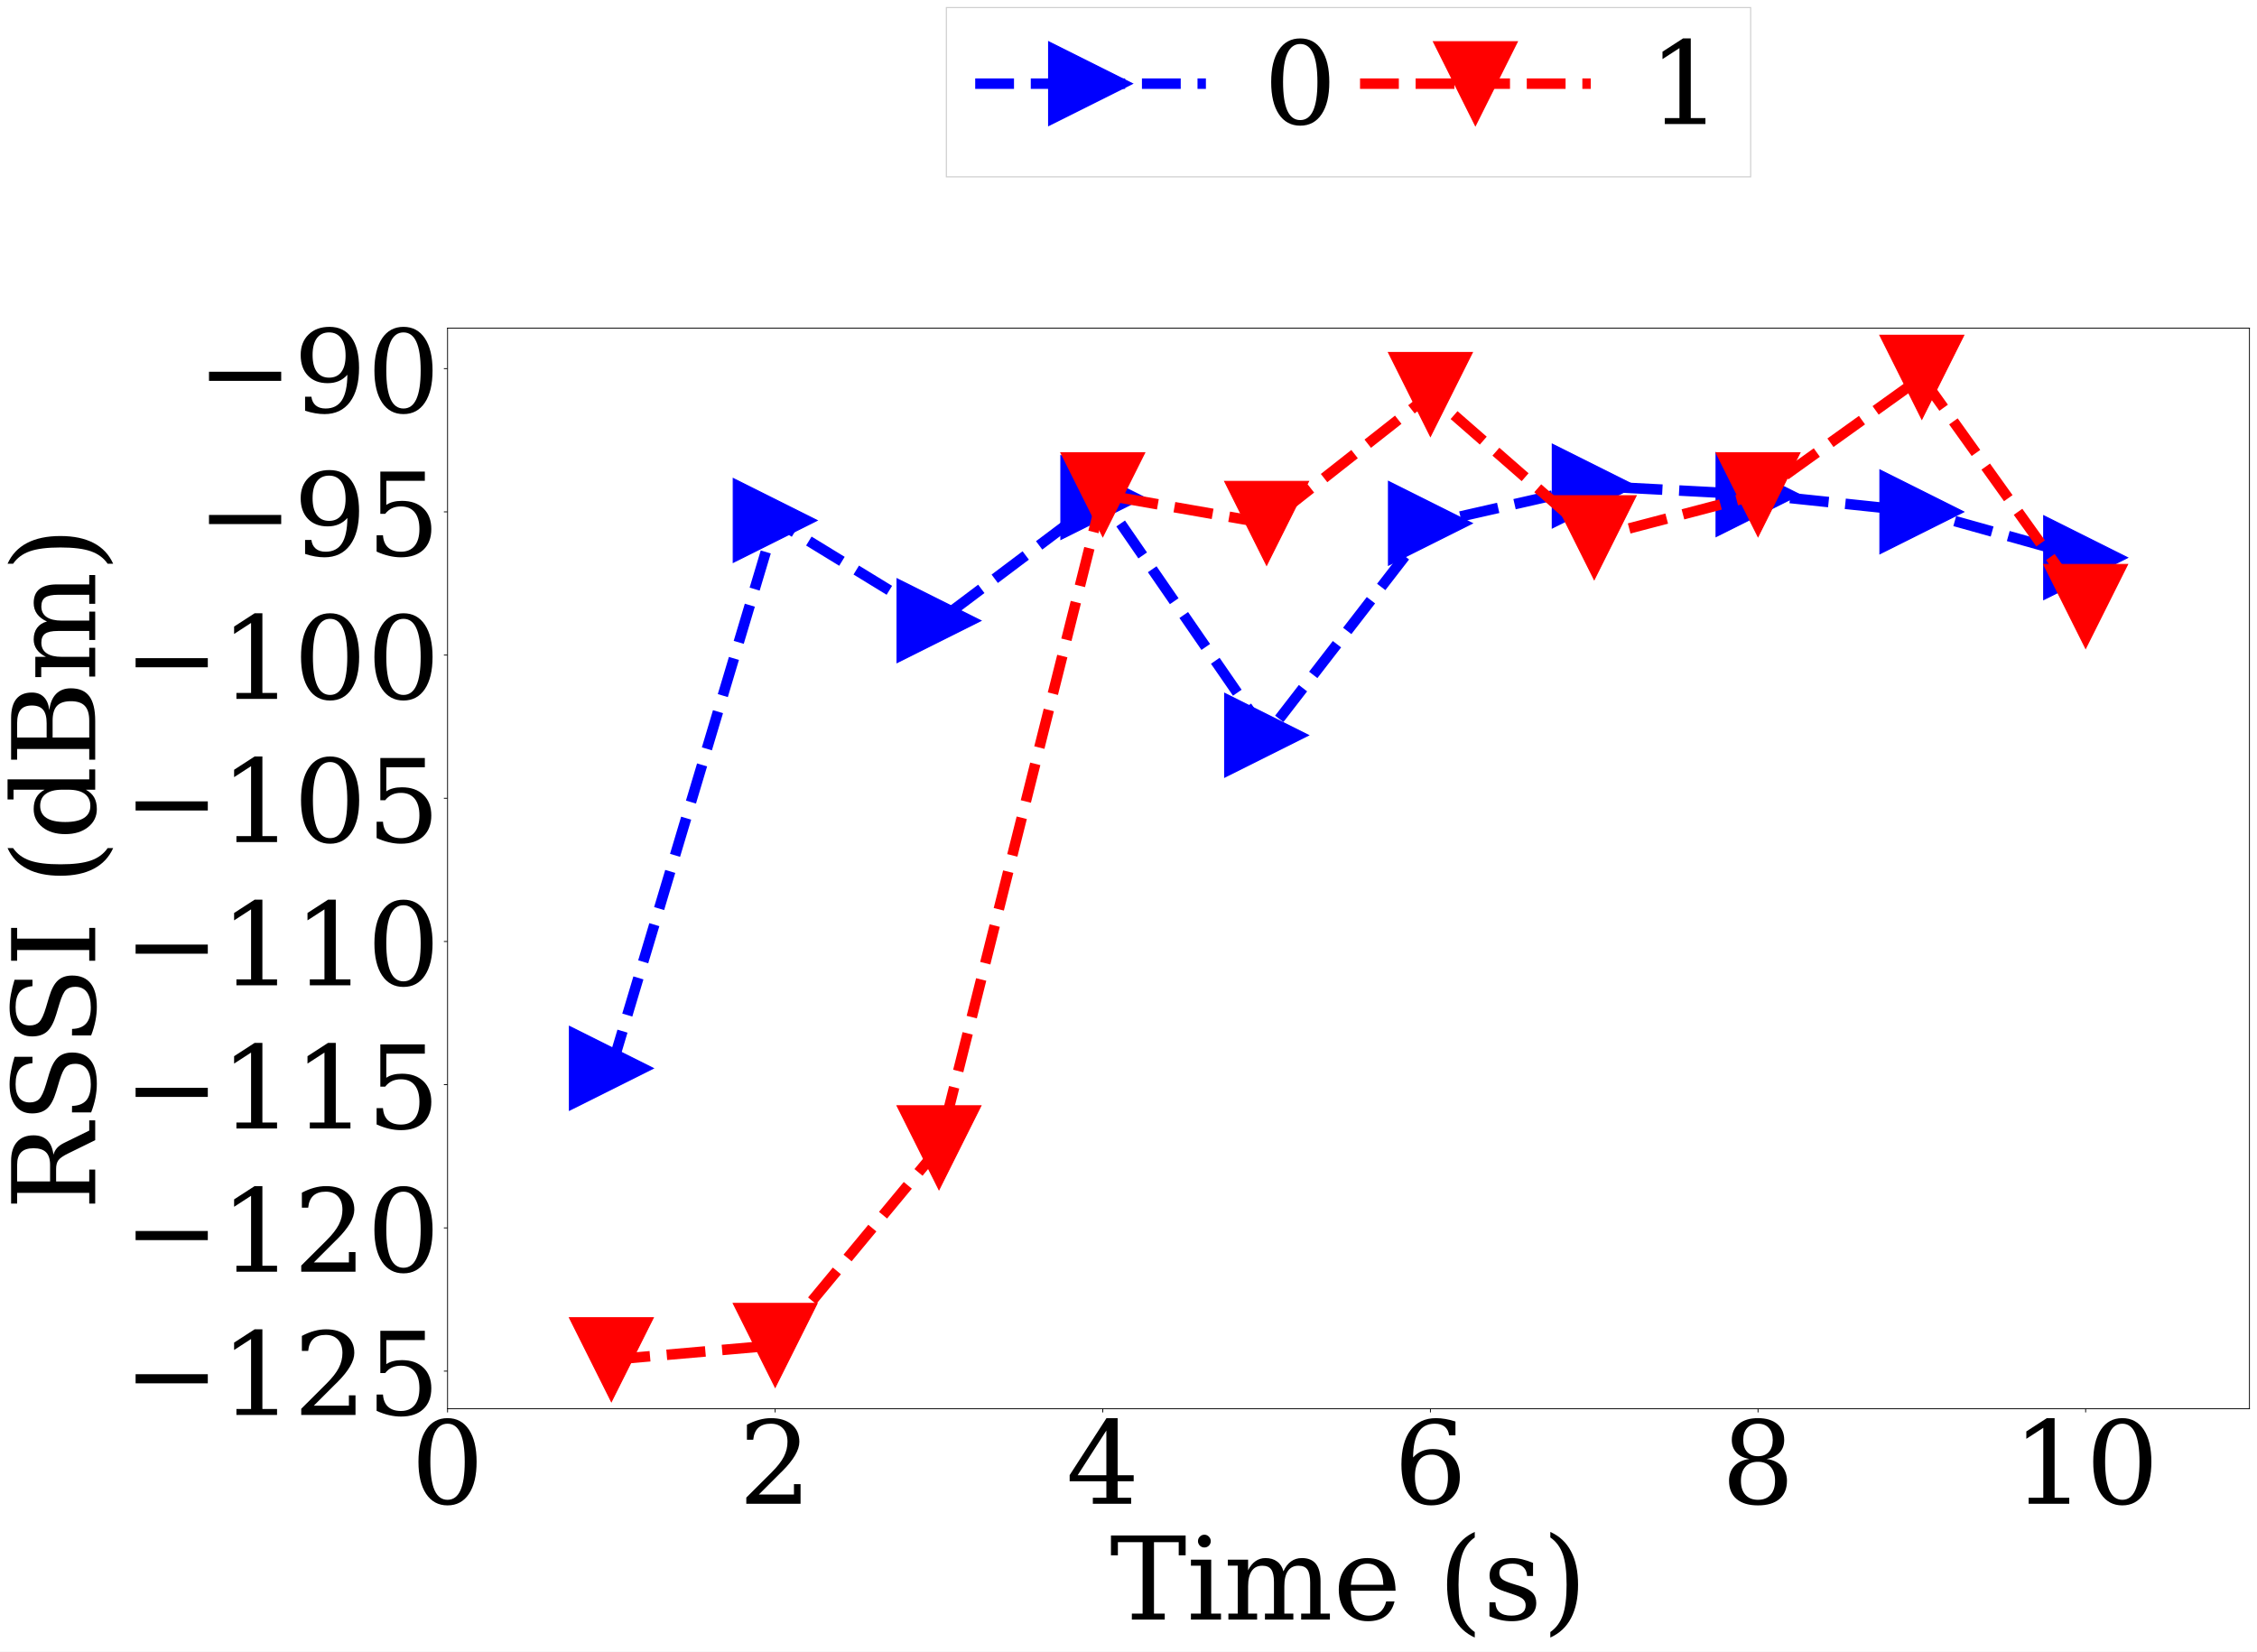
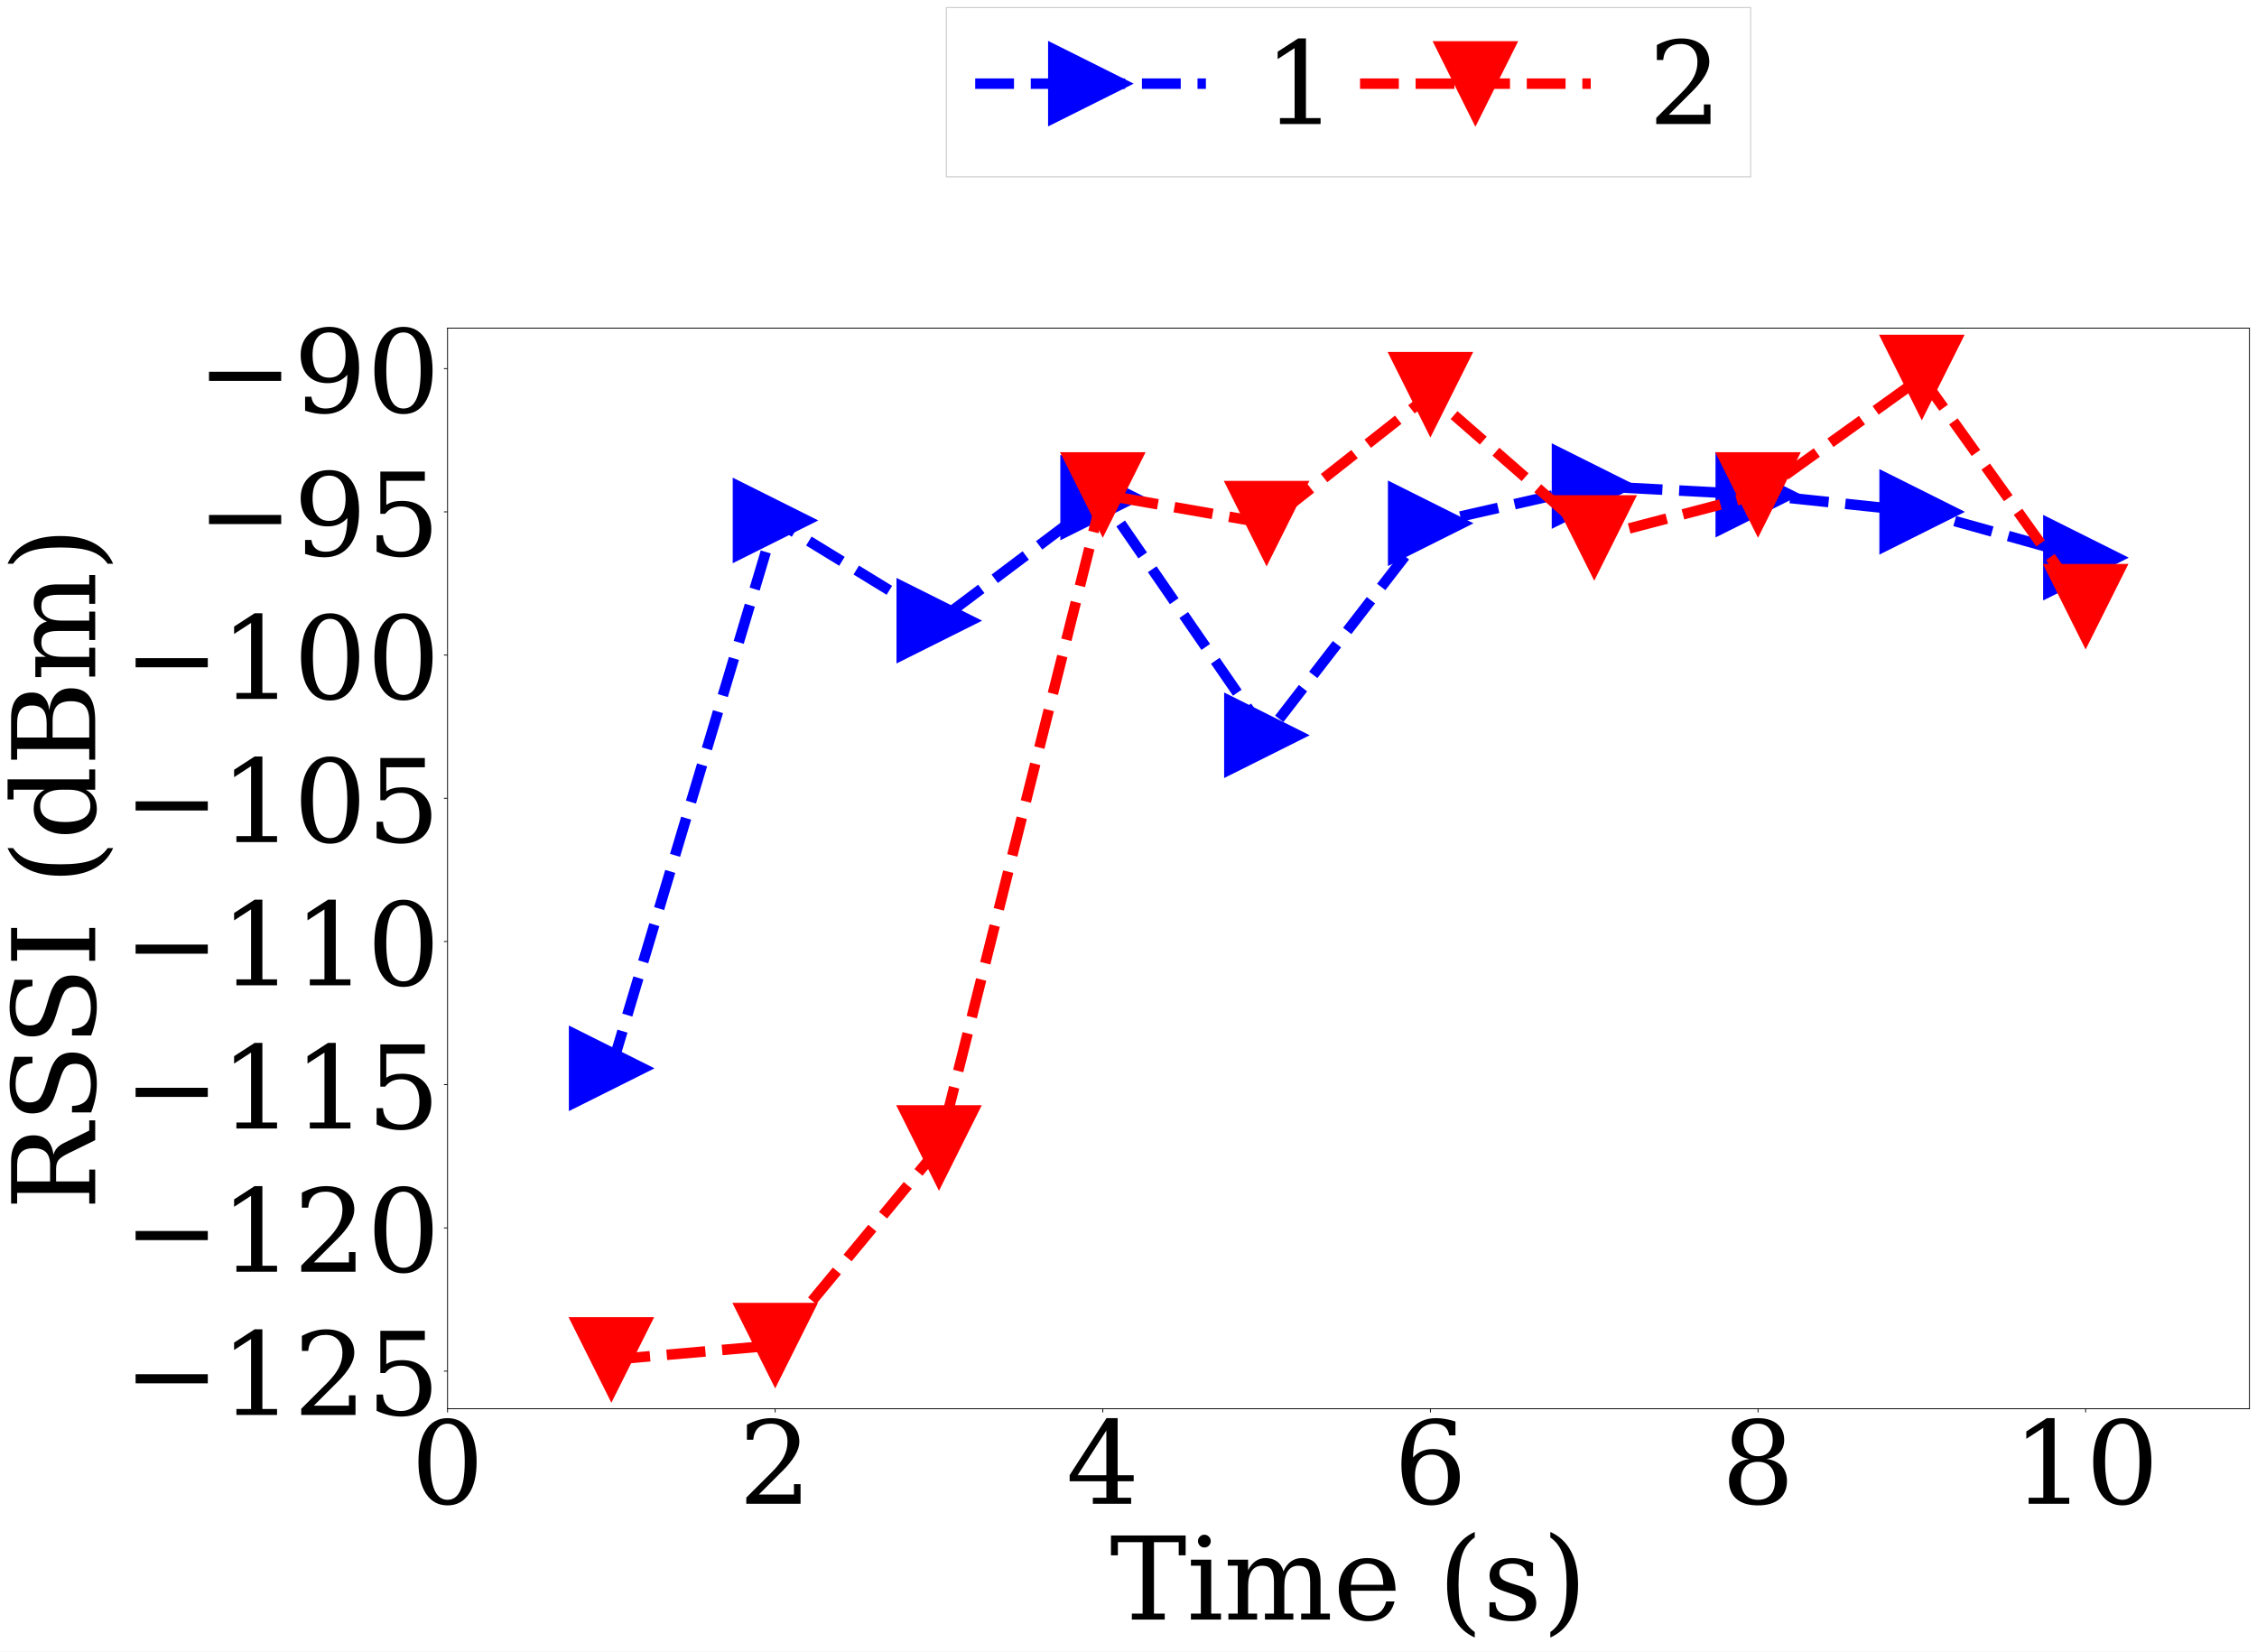
<svg xmlns="http://www.w3.org/2000/svg" xmlns:xlink="http://www.w3.org/1999/xlink" width="2152.303pt" height="1574.635pt" viewBox="0 0 2152.303 1574.635" version="1.1">
  <defs>
    <style type="text/css">*{stroke-linejoin: round; stroke-linecap: butt}</style>
  </defs>
  <g id="figure_1">
    <g id="patch_1">
      <path d="M 0 1574.635  L 2152.303 1574.635  L 2152.303 0  L 0 0  z " style="fill: #ffffff; stroke: #ffffff; stroke-linejoin: miter" />
    </g>
    <g id="axes_1">
      <g id="patch_2">
        <path d="M 426.798 1343.516  L 2145.103 1343.516  L 2145.103 312.912  L 426.798 312.912  z " style="fill: #ffffff" />
      </g>
      <g id="matplotlib.axis_1">
        <g id="xtick_1">
          <g id="line2d_1">
            <defs>
-               <path id="m35795f2fdb" d="M 0 0  L 0 3.5  " style="stroke: #000000; stroke-width: 0.8" />
+               <path id="md59428eef1" d="M 0 0  L 0 3.5  " style="stroke: #000000; stroke-width: 0.8" />
            </defs>
            <g>
-               <use xlink:href="#m35795f2fdb" x="426.798" y="1343.516" style="stroke: #000000; stroke-width: 0.8" />
+               <use xlink:href="#md59428eef1" x="426.798" y="1343.516" style="stroke: #000000; stroke-width: 0.8" />
            </g>
          </g>
          <g id="text_1">
            <g transform="translate(391.8047 1434.099) scale(1.1 -1.1)">
              <defs>
                <path id="DejaVuSerif-30" d="M 2034 219  Q 2513 219 2750 744  Q 2988 1269 2988 2328  Q 2988 3391 2750 3916  Q 2513 4441 2034 4441  Q 1556 4441 1318 3916  Q 1081 3391 1081 2328  Q 1081 1269 1318 744  Q 1556 219 2034 219  z M 2034 -91  Q 1275 -91 848 546  Q 422 1184 422 2328  Q 422 3475 848 4112  Q 1275 4750 2034 4750  Q 2797 4750 3222 4112  Q 3647 3475 3647 2328  Q 3647 1184 3222 546  Q 2797 -91 2034 -91  z " transform="scale(0.015625)" />
              </defs>
              <use xlink:href="#DejaVuSerif-30" />
            </g>
          </g>
        </g>
        <g id="xtick_2">
          <g id="line2d_2">
            <g>
-               <use xlink:href="#m35795f2fdb" x="739.218" y="1343.516" style="stroke: #000000; stroke-width: 0.8" />
+               <use xlink:href="#md59428eef1" x="739.218" y="1343.516" style="stroke: #000000; stroke-width: 0.8" />
            </g>
          </g>
          <g id="text_2">
            <g transform="translate(704.2238 1434.099) scale(1.1 -1.1)">
              <defs>
                <path id="DejaVuSerif-32" d="M 819 3553  L 469 3553  L 469 4384  Q 803 4563 1142 4656  Q 1481 4750 1806 4750  Q 2534 4750 2956 4397  Q 3378 4044 3378 3438  Q 3378 2753 2422 1800  Q 2347 1728 2309 1691  L 1131 513  L 3078 513  L 3078 1088  L 3444 1088  L 3444 0  L 434 0  L 434 341  L 1850 1753  Q 2319 2222 2519 2614  Q 2719 3006 2719 3438  Q 2719 3909 2473 4175  Q 2228 4441 1797 4441  Q 1350 4441 1106 4219  Q 863 3997 819 3553  z " transform="scale(0.015625)" />
              </defs>
              <use xlink:href="#DejaVuSerif-32" />
            </g>
          </g>
        </g>
        <g id="xtick_3">
          <g id="line2d_3">
            <g>
-               <use xlink:href="#m35795f2fdb" x="1051.637" y="1343.516" style="stroke: #000000; stroke-width: 0.8" />
+               <use xlink:href="#md59428eef1" x="1051.637" y="1343.516" style="stroke: #000000; stroke-width: 0.8" />
            </g>
          </g>
          <g id="text_3">
            <g transform="translate(1016.643 1434.099) scale(1.1 -1.1)">
              <defs>
                <path id="DejaVuSerif-34" d="M 2234 1581  L 2234 4063  L 641 1581  L 2234 1581  z M 3609 0  L 1484 0  L 1484 331  L 2234 331  L 2234 1247  L 197 1247  L 197 1588  L 2241 4750  L 2859 4750  L 2859 1581  L 3750 1581  L 3750 1247  L 2859 1247  L 2859 331  L 3609 331  L 3609 0  z " transform="scale(0.015625)" />
              </defs>
              <use xlink:href="#DejaVuSerif-34" />
            </g>
          </g>
        </g>
        <g id="xtick_4">
          <g id="line2d_4">
            <g>
-               <use xlink:href="#m35795f2fdb" x="1364.056" y="1343.516" style="stroke: #000000; stroke-width: 0.8" />
+               <use xlink:href="#md59428eef1" x="1364.056" y="1343.516" style="stroke: #000000; stroke-width: 0.8" />
            </g>
          </g>
          <g id="text_4">
            <g transform="translate(1329.062 1434.099) scale(1.1 -1.1)">
              <defs>
                <path id="DejaVuSerif-36" d="M 2094 219  Q 2534 219 2771 542  Q 3009 866 3009 1472  Q 3009 2078 2771 2401  Q 2534 2725 2094 2725  Q 1647 2725 1412 2412  Q 1178 2100 1178 1509  Q 1178 888 1415 553  Q 1653 219 2094 219  z M 1075 2569  Q 1288 2803 1556 2918  Q 1825 3034 2163 3034  Q 2859 3034 3264 2615  Q 3669 2197 3669 1472  Q 3669 763 3233 336  Q 2797 -91 2069 -91  Q 1278 -91 853 498  Q 428 1088 428 2181  Q 428 3406 931 4078  Q 1434 4750 2350 4750  Q 2597 4750 2869 4703  Q 3141 4656 3425 4563  L 3425 3794  L 3072 3794  Q 3034 4109 2831 4275  Q 2628 4441 2284 4441  Q 1678 4441 1381 3981  Q 1084 3522 1075 2569  z " transform="scale(0.015625)" />
              </defs>
              <use xlink:href="#DejaVuSerif-36" />
            </g>
          </g>
        </g>
        <g id="xtick_5">
          <g id="line2d_5">
            <g>
-               <use xlink:href="#m35795f2fdb" x="1676.475" y="1343.516" style="stroke: #000000; stroke-width: 0.8" />
+               <use xlink:href="#md59428eef1" x="1676.475" y="1343.516" style="stroke: #000000; stroke-width: 0.8" />
            </g>
          </g>
          <g id="text_5">
            <g transform="translate(1641.481 1434.099) scale(1.1 -1.1)">
              <defs>
                <path id="DejaVuSerif-38" d="M 2981 1275  Q 2981 1775 2732 2051  Q 2484 2328 2034 2328  Q 1584 2328 1336 2051  Q 1088 1775 1088 1275  Q 1088 772 1336 495  Q 1584 219 2034 219  Q 2484 219 2732 495  Q 2981 772 2981 1275  z M 2853 3541  Q 2853 3966 2637 4203  Q 2422 4441 2034 4441  Q 1650 4441 1433 4203  Q 1216 3966 1216 3541  Q 1216 3113 1433 2875  Q 1650 2638 2034 2638  Q 2422 2638 2637 2875  Q 2853 3113 2853 3541  z M 2516 2484  Q 3047 2413 3344 2092  Q 3641 1772 3641 1275  Q 3641 619 3225 264  Q 2809 -91 2034 -91  Q 1263 -91 845 264  Q 428 619 428 1275  Q 428 1772 725 2092  Q 1022 2413 1556 2484  Q 1084 2569 832 2842  Q 581 3116 581 3541  Q 581 4103 968 4426  Q 1356 4750 2034 4750  Q 2713 4750 3100 4426  Q 3488 4103 3488 3541  Q 3488 3116 3236 2842  Q 2984 2569 2516 2484  z " transform="scale(0.015625)" />
              </defs>
              <use xlink:href="#DejaVuSerif-38" />
            </g>
          </g>
        </g>
        <g id="xtick_6">
          <g id="line2d_6">
            <g>
-               <use xlink:href="#m35795f2fdb" x="1988.894" y="1343.516" style="stroke: #000000; stroke-width: 0.8" />
+               <use xlink:href="#md59428eef1" x="1988.894" y="1343.516" style="stroke: #000000; stroke-width: 0.8" />
            </g>
          </g>
          <g id="text_6">
            <g transform="translate(1918.906 1434.099) scale(1.1 -1.1)">
              <defs>
                <path id="DejaVuSerif-31" d="M 909 0  L 909 331  L 1722 331  L 1722 4213  L 781 3603  L 781 4013  L 1919 4750  L 2350 4750  L 2350 331  L 3163 331  L 3163 0  L 909 0  z " transform="scale(0.015625)" />
              </defs>
              <use xlink:href="#DejaVuSerif-31" />
              <use xlink:href="#DejaVuSerif-30" x="63.623" />
            </g>
          </g>
        </g>
        <g id="text_7">
          <g transform="translate(1058.345 1544.559) scale(1.1 -1.1)">
            <defs>
              <path id="DejaVuSerif-54" d="M 1222 0  L 1222 331  L 1819 331  L 1819 4294  L 447 4294  L 447 3566  L 63 3566  L 63 4666  L 4206 4666  L 4206 3566  L 3822 3566  L 3822 4294  L 2450 4294  L 2450 331  L 3047 331  L 3047 0  L 1222 0  z " transform="scale(0.015625)" />
              <path id="DejaVuSerif-69" d="M 622 4353  Q 622 4497 726 4603  Q 831 4709 978 4709  Q 1122 4709 1226 4603  Q 1331 4497 1331 4353  Q 1331 4206 1228 4103  Q 1125 4000 978 4000  Q 831 4000 726 4103  Q 622 4206 622 4353  z M 1356 331  L 1900 331  L 1900 0  L 231 0  L 231 331  L 781 331  L 781 2988  L 231 2988  L 231 3322  L 1356 3322  L 1356 331  z " transform="scale(0.015625)" />
              <path id="DejaVuSerif-6d" d="M 3316 2675  Q 3481 3041 3739 3227  Q 3997 3413 4341 3413  Q 4863 3413 5119 3089  Q 5375 2766 5375 2113  L 5375 331  L 5894 331  L 5894 0  L 4300 0  L 4300 331  L 4800 331  L 4800 2047  Q 4800 2556 4650 2772  Q 4500 2988 4153 2988  Q 3769 2988 3567 2697  Q 3366 2406 3366 1850  L 3366 331  L 3866 331  L 3866 0  L 2291 0  L 2291 331  L 2791 331  L 2791 2069  Q 2791 2566 2641 2777  Q 2491 2988 2144 2988  Q 1759 2988 1557 2697  Q 1356 2406 1356 1850  L 1356 331  L 1856 331  L 1856 0  L 263 0  L 263 331  L 781 331  L 781 2994  L 231 2994  L 231 3322  L 1356 3322  L 1356 2731  Q 1516 3063 1762 3238  Q 2009 3413 2322 3413  Q 2709 3413 2968 3220  Q 3228 3028 3316 2675  z " transform="scale(0.015625)" />
              <path id="DejaVuSerif-65" d="M 3469 1600  L 991 1600  L 991 1575  Q 991 903 1244 561  Q 1497 219 1991 219  Q 2369 219 2611 417  Q 2853 616 2950 1006  L 3413 1006  Q 3275 459 2904 184  Q 2534 -91 1931 -91  Q 1203 -91 761 389  Q 319 869 319 1663  Q 319 2450 753 2931  Q 1188 3413 1894 3413  Q 2647 3413 3050 2948  Q 3453 2484 3469 1600  z M 2791 1931  Q 2772 2513 2545 2808  Q 2319 3103 1894 3103  Q 1497 3103 1269 2806  Q 1041 2509 991 1931  L 2791 1931  z " transform="scale(0.015625)" />
              <path id="DejaVuSerif-20" transform="scale(0.015625)" />
              <path id="DejaVuSerif-28" d="M 2041 -997  Q 1281 -656 893 83  Q 506 822 506 1931  Q 506 3044 893 3783  Q 1281 4522 2041 4863  L 2041 4556  Q 1559 4225 1350 3623  Q 1141 3022 1141 1931  Q 1141 844 1350 242  Q 1559 -359 2041 -691  L 2041 -997  z " transform="scale(0.015625)" />
              <path id="DejaVuSerif-73" d="M 359 184  L 359 959  L 691 959  Q 703 588 923 403  Q 1144 219 1575 219  Q 1963 219 2166 364  Q 2369 509 2369 788  Q 2369 1006 2220 1140  Q 2072 1275 1594 1428  L 1178 1569  Q 750 1706 558 1912  Q 366 2119 366 2438  Q 366 2894 700 3153  Q 1034 3413 1625 3413  Q 1888 3413 2178 3344  Q 2469 3275 2778 3144  L 2778 2419  L 2447 2419  Q 2434 2741 2221 2922  Q 2009 3103 1644 3103  Q 1281 3103 1095 2975  Q 909 2847 909 2591  Q 909 2381 1050 2254  Q 1191 2128 1613 1997  L 2069 1856  Q 2541 1709 2748 1489  Q 2956 1269 2956 922  Q 2956 450 2595 179  Q 2234 -91 1600 -91  Q 1278 -91 972 -22  Q 666 47 359 184  z " transform="scale(0.015625)" />
              <path id="DejaVuSerif-29" d="M 453 -997  L 453 -691  Q 934 -359 1145 242  Q 1356 844 1356 1931  Q 1356 3022 1145 3623  Q 934 4225 453 4556  L 453 4863  Q 1216 4522 1603 3783  Q 1991 3044 1991 1931  Q 1991 822 1603 83  Q 1216 -656 453 -997  z " transform="scale(0.015625)" />
            </defs>
            <use xlink:href="#DejaVuSerif-54" />
            <use xlink:href="#DejaVuSerif-69" x="66.699" />
            <use xlink:href="#DejaVuSerif-6d" x="98.682" />
            <use xlink:href="#DejaVuSerif-65" x="193.506" />
            <use xlink:href="#DejaVuSerif-20" x="252.686" />
            <use xlink:href="#DejaVuSerif-28" x="284.473" />
            <use xlink:href="#DejaVuSerif-73" x="323.486" />
            <use xlink:href="#DejaVuSerif-29" x="374.805" />
          </g>
        </g>
      </g>
      <g id="matplotlib.axis_2">
        <g id="ytick_1">
          <g id="line2d_7">
            <defs>
-               <path id="ma8a414be12" d="M 0 0  L -3.5 0  " style="stroke: #000000; stroke-width: 0.8" />
+               <path id="m82bb8cc151" d="M 0 0  L -3.5 0  " style="stroke: #000000; stroke-width: 0.8" />
            </defs>
            <g>
-               <use xlink:href="#ma8a414be12" x="426.798" y="1307.597" style="stroke: #000000; stroke-width: 0.8" />
+               <use xlink:href="#m82bb8cc151" x="426.798" y="1307.597" style="stroke: #000000; stroke-width: 0.8" />
            </g>
          </g>
          <g id="text_8">
            <g transform="translate(117.6594 1349.388) scale(1.1 -1.1)">
              <defs>
                <path id="DejaVuSerif-2212" d="M 678 2259  L 4684 2259  L 4684 1753  L 678 1753  L 678 2259  z " transform="scale(0.015625)" />
                <path id="DejaVuSerif-35" d="M 3219 4666  L 3219 4153  L 1081 4153  L 1081 2816  Q 1244 2928 1461 2984  Q 1678 3041 1947 3041  Q 2703 3041 3140 2622  Q 3578 2203 3578 1478  Q 3578 738 3136 323  Q 2694 -91 1894 -91  Q 1572 -91 1234 -12  Q 897 66 544 225  L 544 1131  L 897 1131  Q 925 688 1179 453  Q 1434 219 1894 219  Q 2388 219 2653 544  Q 2919 869 2919 1478  Q 2919 2084 2655 2407  Q 2391 2731 1894 2731  Q 1613 2731 1398 2631  Q 1184 2531 1019 2322  L 750 2322  L 750 4666  L 3219 4666  z " transform="scale(0.015625)" />
              </defs>
              <use xlink:href="#DejaVuSerif-2212" />
              <use xlink:href="#DejaVuSerif-31" x="83.789" />
              <use xlink:href="#DejaVuSerif-32" x="147.412" />
              <use xlink:href="#DejaVuSerif-35" x="211.035" />
            </g>
          </g>
        </g>
        <g id="ytick_2">
          <g id="line2d_8">
            <g>
-               <use xlink:href="#ma8a414be12" x="426.798" y="1171.021" style="stroke: #000000; stroke-width: 0.8" />
+               <use xlink:href="#m82bb8cc151" x="426.798" y="1171.021" style="stroke: #000000; stroke-width: 0.8" />
            </g>
          </g>
          <g id="text_9">
            <g transform="translate(117.6594 1212.812) scale(1.1 -1.1)">
              <use xlink:href="#DejaVuSerif-2212" />
              <use xlink:href="#DejaVuSerif-31" x="83.789" />
              <use xlink:href="#DejaVuSerif-32" x="147.412" />
              <use xlink:href="#DejaVuSerif-30" x="211.035" />
            </g>
          </g>
        </g>
        <g id="ytick_3">
          <g id="line2d_9">
            <g>
-               <use xlink:href="#ma8a414be12" x="426.798" y="1034.444" style="stroke: #000000; stroke-width: 0.8" />
+               <use xlink:href="#m82bb8cc151" x="426.798" y="1034.444" style="stroke: #000000; stroke-width: 0.8" />
            </g>
          </g>
          <g id="text_10">
            <g transform="translate(117.6594 1076.236) scale(1.1 -1.1)">
              <use xlink:href="#DejaVuSerif-2212" />
              <use xlink:href="#DejaVuSerif-31" x="83.789" />
              <use xlink:href="#DejaVuSerif-31" x="147.412" />
              <use xlink:href="#DejaVuSerif-35" x="211.035" />
            </g>
          </g>
        </g>
        <g id="ytick_4">
          <g id="line2d_10">
            <g>
-               <use xlink:href="#ma8a414be12" x="426.798" y="897.868" style="stroke: #000000; stroke-width: 0.8" />
+               <use xlink:href="#m82bb8cc151" x="426.798" y="897.868" style="stroke: #000000; stroke-width: 0.8" />
            </g>
          </g>
          <g id="text_11">
            <g transform="translate(117.6594 939.6593) scale(1.1 -1.1)">
              <use xlink:href="#DejaVuSerif-2212" />
              <use xlink:href="#DejaVuSerif-31" x="83.789" />
              <use xlink:href="#DejaVuSerif-31" x="147.412" />
              <use xlink:href="#DejaVuSerif-30" x="211.035" />
            </g>
          </g>
        </g>
        <g id="ytick_5">
          <g id="line2d_11">
            <g>
-               <use xlink:href="#ma8a414be12" x="426.798" y="761.292" style="stroke: #000000; stroke-width: 0.8" />
+               <use xlink:href="#m82bb8cc151" x="426.798" y="761.292" style="stroke: #000000; stroke-width: 0.8" />
            </g>
          </g>
          <g id="text_12">
            <g transform="translate(117.6594 803.083) scale(1.1 -1.1)">
              <use xlink:href="#DejaVuSerif-2212" />
              <use xlink:href="#DejaVuSerif-31" x="83.789" />
              <use xlink:href="#DejaVuSerif-30" x="147.412" />
              <use xlink:href="#DejaVuSerif-35" x="211.035" />
            </g>
          </g>
        </g>
        <g id="ytick_6">
          <g id="line2d_12">
            <g>
-               <use xlink:href="#ma8a414be12" x="426.798" y="624.715" style="stroke: #000000; stroke-width: 0.8" />
+               <use xlink:href="#m82bb8cc151" x="426.798" y="624.715" style="stroke: #000000; stroke-width: 0.8" />
            </g>
          </g>
          <g id="text_13">
            <g transform="translate(117.6594 666.5067) scale(1.1 -1.1)">
              <use xlink:href="#DejaVuSerif-2212" />
              <use xlink:href="#DejaVuSerif-31" x="83.789" />
              <use xlink:href="#DejaVuSerif-30" x="147.412" />
              <use xlink:href="#DejaVuSerif-30" x="211.035" />
            </g>
          </g>
        </g>
        <g id="ytick_7">
          <g id="line2d_13">
            <g>
-               <use xlink:href="#ma8a414be12" x="426.798" y="488.139" style="stroke: #000000; stroke-width: 0.8" />
+               <use xlink:href="#m82bb8cc151" x="426.798" y="488.139" style="stroke: #000000; stroke-width: 0.8" />
            </g>
          </g>
          <g id="text_14">
            <g transform="translate(187.6469 529.9304) scale(1.1 -1.1)">
              <defs>
                <path id="DejaVuSerif-39" d="M 2994 2091  Q 2784 1856 2512 1740  Q 2241 1625 1900 1625  Q 1206 1625 804 2044  Q 403 2463 403 3188  Q 403 3897 839 4323  Q 1275 4750 2003 4750  Q 2794 4750 3217 4161  Q 3641 3572 3641 2478  Q 3641 1253 3137 581  Q 2634 -91 1722 -91  Q 1475 -91 1203 -44  Q 931 3 647 97  L 647 872  L 997 872  Q 1038 556 1241 387  Q 1444 219 1784 219  Q 2391 219 2687 676  Q 2984 1134 2994 2091  z M 1978 4441  Q 1534 4441 1298 4117  Q 1063 3794 1063 3188  Q 1063 2581 1298 2256  Q 1534 1931 1978 1931  Q 2422 1931 2658 2245  Q 2894 2559 2894 3150  Q 2894 3772 2656 4106  Q 2419 4441 1978 4441  z " transform="scale(0.015625)" />
              </defs>
              <use xlink:href="#DejaVuSerif-2212" />
              <use xlink:href="#DejaVuSerif-39" x="83.789" />
              <use xlink:href="#DejaVuSerif-35" x="147.412" />
            </g>
          </g>
        </g>
        <g id="ytick_8">
          <g id="line2d_14">
            <g>
-               <use xlink:href="#ma8a414be12" x="426.798" y="351.563" style="stroke: #000000; stroke-width: 0.8" />
+               <use xlink:href="#m82bb8cc151" x="426.798" y="351.563" style="stroke: #000000; stroke-width: 0.8" />
            </g>
          </g>
          <g id="text_15">
            <g transform="translate(187.6469 393.3542) scale(1.1 -1.1)">
              <use xlink:href="#DejaVuSerif-2212" />
              <use xlink:href="#DejaVuSerif-39" x="83.789" />
              <use xlink:href="#DejaVuSerif-30" x="147.412" />
            </g>
          </g>
        </g>
        <g id="text_16">
          <g transform="translate(90.78281 1153.917) rotate(-90) scale(1.1 -1.1)">
            <defs>
              <path id="DejaVuSerif-52" d="M 3066 2316  Q 3284 2256 3442 2114  Q 3600 1972 3725 1716  L 4403 331  L 4972 331  L 4972 0  L 3872 0  L 3144 1484  Q 2934 1916 2759 2042  Q 2584 2169 2278 2169  L 1581 2169  L 1581 331  L 2241 331  L 2241 0  L 353 0  L 353 331  L 947 331  L 947 4331  L 353 4331  L 353 4666  L 2719 4666  Q 3400 4666 3770 4341  Q 4141 4016 4141 3419  Q 4141 2938 3870 2661  Q 3600 2384 3066 2316  z M 1581 2503  L 2503 2503  Q 2975 2503 3200 2726  Q 3425 2950 3425 3419  Q 3425 3888 3200 4109  Q 2975 4331 2503 4331  L 1581 4331  L 1581 2503  z " transform="scale(0.015625)" />
              <path id="DejaVuSerif-53" d="M 594 225  L 594 1288  L 953 1284  Q 969 753 1261 498  Q 1553 244 2150 244  Q 2706 244 2998 464  Q 3291 684 3291 1106  Q 3291 1444 3114 1625  Q 2938 1806 2369 1978  L 1753 2163  Q 1084 2366 811 2669  Q 538 2972 538 3500  Q 538 4094 959 4422  Q 1381 4750 2144 4750  Q 2469 4750 2856 4679  Q 3244 4609 3681 4475  L 3681 3481  L 3328 3481  Q 3275 3975 2998 4195  Q 2722 4416 2156 4416  Q 1663 4416 1405 4214  Q 1147 4013 1147 3628  Q 1147 3294 1340 3103  Q 1534 2913 2163 2725  L 2741 2553  Q 3375 2363 3645 2067  Q 3916 1772 3916 1275  Q 3916 597 3481 253  Q 3047 -91 2188 -91  Q 1803 -91 1404 -12  Q 1006 66 594 225  z " transform="scale(0.015625)" />
              <path id="DejaVuSerif-49" d="M 1581 331  L 2175 331  L 2175 0  L 353 0  L 353 331  L 947 331  L 947 4331  L 353 4331  L 353 4666  L 2175 4666  L 2175 4331  L 1581 4331  L 1581 331  z " transform="scale(0.015625)" />
              <path id="DejaVuSerif-64" d="M 3359 331  L 3909 331  L 3909 0  L 2784 0  L 2784 519  Q 2616 206 2355 57  Q 2094 -91 1709 -91  Q 1097 -91 708 395  Q 319 881 319 1663  Q 319 2444 706 2928  Q 1094 3413 1709 3413  Q 2094 3413 2355 3264  Q 2616 3116 2784 2803  L 2784 4531  L 2241 4531  L 2241 4863  L 3359 4863  L 3359 331  z M 2784 1497  L 2784 1825  Q 2784 2422 2554 2737  Q 2325 3053 1888 3053  Q 1444 3053 1217 2703  Q 991 2353 991 1663  Q 991 975 1217 622  Q 1444 269 1888 269  Q 2325 269 2554 583  Q 2784 897 2784 1497  z " transform="scale(0.015625)" />
              <path id="DejaVuSerif-42" d="M 1581 331  L 2516 331  Q 3078 331 3337 575  Q 3597 819 3597 1350  Q 3597 1878 3339 2120  Q 3081 2363 2516 2363  L 1581 2363  L 1581 331  z M 1581 2694  L 2375 2694  Q 2888 2694 3123 2891  Q 3359 3088 3359 3513  Q 3359 3941 3123 4136  Q 2888 4331 2375 4331  L 1581 4331  L 1581 2694  z M 353 0  L 353 331  L 947 331  L 947 4331  L 353 4331  L 353 4666  L 2656 4666  Q 3363 4666 3720 4377  Q 4078 4088 4078 3513  Q 4078 3097 3829 2850  Q 3581 2603 3103 2547  Q 3697 2472 4005 2167  Q 4313 1863 4313 1350  Q 4313 656 3875 328  Q 3438 0 2509 0  L 353 0  z " transform="scale(0.015625)" />
            </defs>
            <use xlink:href="#DejaVuSerif-52" />
            <use xlink:href="#DejaVuSerif-53" x="75.293" />
            <use xlink:href="#DejaVuSerif-53" x="142.049" />
            <use xlink:href="#DejaVuSerif-49" x="210.555" />
            <use xlink:href="#DejaVuSerif-20" x="250.057" />
            <use xlink:href="#DejaVuSerif-28" x="281.844" />
            <use xlink:href="#DejaVuSerif-64" x="320.857" />
            <use xlink:href="#DejaVuSerif-42" x="384.871" />
            <use xlink:href="#DejaVuSerif-6d" x="458.357" />
            <use xlink:href="#DejaVuSerif-29" x="553.182" />
          </g>
        </g>
      </g>
      <g id="line2d_15">
-         <path d="M 583.008 1018.836  L 739.218 496.334  L 895.427 591.937  L 1051.637 474.481  L 1207.846 701.198  L 1364.056 499.065  L 1520.265 463.555  L 1676.475 471.75  L 1832.684 488.139  L 1988.894 531.843  " clip-path="url(#pb37ebb04ab)" style="fill: none; stroke-dasharray: 37,16; stroke-dashoffset: 0; stroke: #0000ff; stroke-width: 10" />
+         <path d="M 583.008 1018.836  L 739.218 496.334  L 895.427 591.937  L 1051.637 474.481  L 1207.846 701.198  L 1364.056 499.065  L 1520.265 463.555  L 1676.475 471.75  L 1832.684 488.139  L 1988.894 531.843  " clip-path="url(#pde3460ca62)" style="fill: none; stroke-dasharray: 37,16; stroke-dashoffset: 0; stroke: #0000ff; stroke-width: 10" />
        <defs>
-           <path id="m907094212f" d="M 40 0  L -40 -40  L -40 40  z " style="stroke: #0000ff; stroke-linejoin: miter" />
+           <path id="m237491a362" d="M 40 0  L -40 -40  L -40 40  z " style="stroke: #0000ff; stroke-linejoin: miter" />
        </defs>
-         <g clip-path="url(#pb37ebb04ab)">
-           <use xlink:href="#m907094212f" x="583.008" y="1018.836" style="fill: #0000ff; stroke: #0000ff; stroke-linejoin: miter" />
-           <use xlink:href="#m907094212f" x="739.218" y="496.334" style="fill: #0000ff; stroke: #0000ff; stroke-linejoin: miter" />
-           <use xlink:href="#m907094212f" x="895.427" y="591.937" style="fill: #0000ff; stroke: #0000ff; stroke-linejoin: miter" />
-           <use xlink:href="#m907094212f" x="1051.637" y="474.481" style="fill: #0000ff; stroke: #0000ff; stroke-linejoin: miter" />
-           <use xlink:href="#m907094212f" x="1207.846" y="701.198" style="fill: #0000ff; stroke: #0000ff; stroke-linejoin: miter" />
-           <use xlink:href="#m907094212f" x="1364.056" y="499.065" style="fill: #0000ff; stroke: #0000ff; stroke-linejoin: miter" />
-           <use xlink:href="#m907094212f" x="1520.265" y="463.555" style="fill: #0000ff; stroke: #0000ff; stroke-linejoin: miter" />
-           <use xlink:href="#m907094212f" x="1676.475" y="471.75" style="fill: #0000ff; stroke: #0000ff; stroke-linejoin: miter" />
-           <use xlink:href="#m907094212f" x="1832.684" y="488.139" style="fill: #0000ff; stroke: #0000ff; stroke-linejoin: miter" />
-           <use xlink:href="#m907094212f" x="1988.894" y="531.843" style="fill: #0000ff; stroke: #0000ff; stroke-linejoin: miter" />
+         <g clip-path="url(#pde3460ca62)">
+           <use xlink:href="#m237491a362" x="583.008" y="1018.836" style="fill: #0000ff; stroke: #0000ff; stroke-linejoin: miter" />
+           <use xlink:href="#m237491a362" x="739.218" y="496.334" style="fill: #0000ff; stroke: #0000ff; stroke-linejoin: miter" />
+           <use xlink:href="#m237491a362" x="895.427" y="591.937" style="fill: #0000ff; stroke: #0000ff; stroke-linejoin: miter" />
+           <use xlink:href="#m237491a362" x="1051.637" y="474.481" style="fill: #0000ff; stroke: #0000ff; stroke-linejoin: miter" />
+           <use xlink:href="#m237491a362" x="1207.846" y="701.198" style="fill: #0000ff; stroke: #0000ff; stroke-linejoin: miter" />
+           <use xlink:href="#m237491a362" x="1364.056" y="499.065" style="fill: #0000ff; stroke: #0000ff; stroke-linejoin: miter" />
+           <use xlink:href="#m237491a362" x="1520.265" y="463.555" style="fill: #0000ff; stroke: #0000ff; stroke-linejoin: miter" />
+           <use xlink:href="#m237491a362" x="1676.475" y="471.75" style="fill: #0000ff; stroke: #0000ff; stroke-linejoin: miter" />
+           <use xlink:href="#m237491a362" x="1832.684" y="488.139" style="fill: #0000ff; stroke: #0000ff; stroke-linejoin: miter" />
+           <use xlink:href="#m237491a362" x="1988.894" y="531.843" style="fill: #0000ff; stroke: #0000ff; stroke-linejoin: miter" />
        </g>
      </g>
      <g id="line2d_16">
-         <path d="M 583.008 1296.671  L 739.218 1283.013  L 895.427 1094.538  L 1051.637 471.75  L 1207.846 499.065  L 1364.056 376.146  L 1520.265 512.723  L 1676.475 471.75  L 1832.684 359.757  L 1988.894 578.279  " clip-path="url(#pb37ebb04ab)" style="fill: none; stroke-dasharray: 37,16; stroke-dashoffset: 0; stroke: #ff0000; stroke-width: 10" />
+         <path d="M 583.008 1296.671  L 739.218 1283.013  L 895.427 1094.538  L 1051.637 471.75  L 1207.846 499.065  L 1364.056 376.146  L 1520.265 512.723  L 1676.475 471.75  L 1832.684 359.757  L 1988.894 578.279  " clip-path="url(#pde3460ca62)" style="fill: none; stroke-dasharray: 37,16; stroke-dashoffset: 0; stroke: #ff0000; stroke-width: 10" />
        <defs>
-           <path id="m0c2dc61428" d="M -0 40  L 40 -40  L -40 -40  z " style="stroke: #ff0000; stroke-linejoin: miter" />
+           <path id="md9218c73a9" d="M -0 40  L 40 -40  L -40 -40  z " style="stroke: #ff0000; stroke-linejoin: miter" />
        </defs>
-         <g clip-path="url(#pb37ebb04ab)">
-           <use xlink:href="#m0c2dc61428" x="583.008" y="1296.671" style="fill: #ff0000; stroke: #ff0000; stroke-linejoin: miter" />
-           <use xlink:href="#m0c2dc61428" x="739.218" y="1283.013" style="fill: #ff0000; stroke: #ff0000; stroke-linejoin: miter" />
-           <use xlink:href="#m0c2dc61428" x="895.427" y="1094.538" style="fill: #ff0000; stroke: #ff0000; stroke-linejoin: miter" />
-           <use xlink:href="#m0c2dc61428" x="1051.637" y="471.75" style="fill: #ff0000; stroke: #ff0000; stroke-linejoin: miter" />
-           <use xlink:href="#m0c2dc61428" x="1207.846" y="499.065" style="fill: #ff0000; stroke: #ff0000; stroke-linejoin: miter" />
-           <use xlink:href="#m0c2dc61428" x="1364.056" y="376.146" style="fill: #ff0000; stroke: #ff0000; stroke-linejoin: miter" />
-           <use xlink:href="#m0c2dc61428" x="1520.265" y="512.723" style="fill: #ff0000; stroke: #ff0000; stroke-linejoin: miter" />
-           <use xlink:href="#m0c2dc61428" x="1676.475" y="471.75" style="fill: #ff0000; stroke: #ff0000; stroke-linejoin: miter" />
-           <use xlink:href="#m0c2dc61428" x="1832.684" y="359.757" style="fill: #ff0000; stroke: #ff0000; stroke-linejoin: miter" />
-           <use xlink:href="#m0c2dc61428" x="1988.894" y="578.279" style="fill: #ff0000; stroke: #ff0000; stroke-linejoin: miter" />
+         <g clip-path="url(#pde3460ca62)">
+           <use xlink:href="#md9218c73a9" x="583.008" y="1296.671" style="fill: #ff0000; stroke: #ff0000; stroke-linejoin: miter" />
+           <use xlink:href="#md9218c73a9" x="739.218" y="1283.013" style="fill: #ff0000; stroke: #ff0000; stroke-linejoin: miter" />
+           <use xlink:href="#md9218c73a9" x="895.427" y="1094.538" style="fill: #ff0000; stroke: #ff0000; stroke-linejoin: miter" />
+           <use xlink:href="#md9218c73a9" x="1051.637" y="471.75" style="fill: #ff0000; stroke: #ff0000; stroke-linejoin: miter" />
+           <use xlink:href="#md9218c73a9" x="1207.846" y="499.065" style="fill: #ff0000; stroke: #ff0000; stroke-linejoin: miter" />
+           <use xlink:href="#md9218c73a9" x="1364.056" y="376.146" style="fill: #ff0000; stroke: #ff0000; stroke-linejoin: miter" />
+           <use xlink:href="#md9218c73a9" x="1520.265" y="512.723" style="fill: #ff0000; stroke: #ff0000; stroke-linejoin: miter" />
+           <use xlink:href="#md9218c73a9" x="1676.475" y="471.75" style="fill: #ff0000; stroke: #ff0000; stroke-linejoin: miter" />
+           <use xlink:href="#md9218c73a9" x="1832.684" y="359.757" style="fill: #ff0000; stroke: #ff0000; stroke-linejoin: miter" />
+           <use xlink:href="#md9218c73a9" x="1988.894" y="578.279" style="fill: #ff0000; stroke: #ff0000; stroke-linejoin: miter" />
        </g>
      </g>
      <g id="patch_3">
        <path d="M 426.798 1343.516  L 426.798 312.912  " style="fill: none; stroke: #000000; stroke-width: 0.8; stroke-linejoin: miter; stroke-linecap: square" />
      </g>
      <g id="patch_4">
        <path d="M 2145.103 1343.516  L 2145.103 312.912  " style="fill: none; stroke: #000000; stroke-width: 0.8; stroke-linejoin: miter; stroke-linecap: square" />
      </g>
      <g id="patch_5">
        <path d="M 426.798 1343.516  L 2145.103 1343.516  " style="fill: none; stroke: #000000; stroke-width: 0.8; stroke-linejoin: miter; stroke-linecap: square" />
      </g>
      <g id="patch_6">
        <path d="M 426.798 312.912  L 2145.103 312.912  " style="fill: none; stroke: #000000; stroke-width: 0.8; stroke-linejoin: miter; stroke-linecap: square" />
      </g>
      <g id="legend_1">
        <g id="patch_7">
          <path d="M 902.463 168.659  L 1669.438 168.659  L 1669.438 7.2  L 902.463 7.2  z " style="fill: #ffffff; stroke: #cccccc; stroke-linejoin: miter" />
        </g>
        <g id="line2d_17">
          <path d="M 929.963 79.783  L 1039.963 79.783  L 1149.963 79.783  " style="fill: none; stroke-dasharray: 37,16; stroke-dashoffset: 0; stroke: #0000ff; stroke-width: 10" />
          <g>
-             <use xlink:href="#m907094212f" x="1039.963" y="79.783" style="fill: #0000ff; stroke: #0000ff; stroke-linejoin: miter" />
+             <use xlink:href="#m237491a362" x="1039.963" y="79.783" style="fill: #0000ff; stroke: #0000ff; stroke-linejoin: miter" />
          </g>
        </g>
        <g id="text_17">
          <g transform="translate(1204.963 118.2828) scale(1.1 -1.1)">
-             <use xlink:href="#DejaVuSerif-30" />
+             <use xlink:href="#DejaVuSerif-31" />
          </g>
        </g>
        <g id="line2d_18">
          <path d="M 1296.951 79.783  L 1406.951 79.783  L 1516.951 79.783  " style="fill: none; stroke-dasharray: 37,16; stroke-dashoffset: 0; stroke: #ff0000; stroke-width: 10" />
          <g>
-             <use xlink:href="#m0c2dc61428" x="1406.951" y="79.783" style="fill: #ff0000; stroke: #ff0000; stroke-linejoin: miter" />
+             <use xlink:href="#md9218c73a9" x="1406.951" y="79.783" style="fill: #ff0000; stroke: #ff0000; stroke-linejoin: miter" />
          </g>
        </g>
        <g id="text_18">
          <g transform="translate(1571.951 118.2828) scale(1.1 -1.1)">
-             <use xlink:href="#DejaVuSerif-31" />
+             <use xlink:href="#DejaVuSerif-32" />
          </g>
        </g>
      </g>
    </g>
  </g>
  <defs>
-     <clipPath id="pb37ebb04ab">
+     <clipPath id="pde3460ca62">
      <rect x="426.798" y="312.912" width="1718.305" height="1030.605" />
    </clipPath>
  </defs>
</svg>
